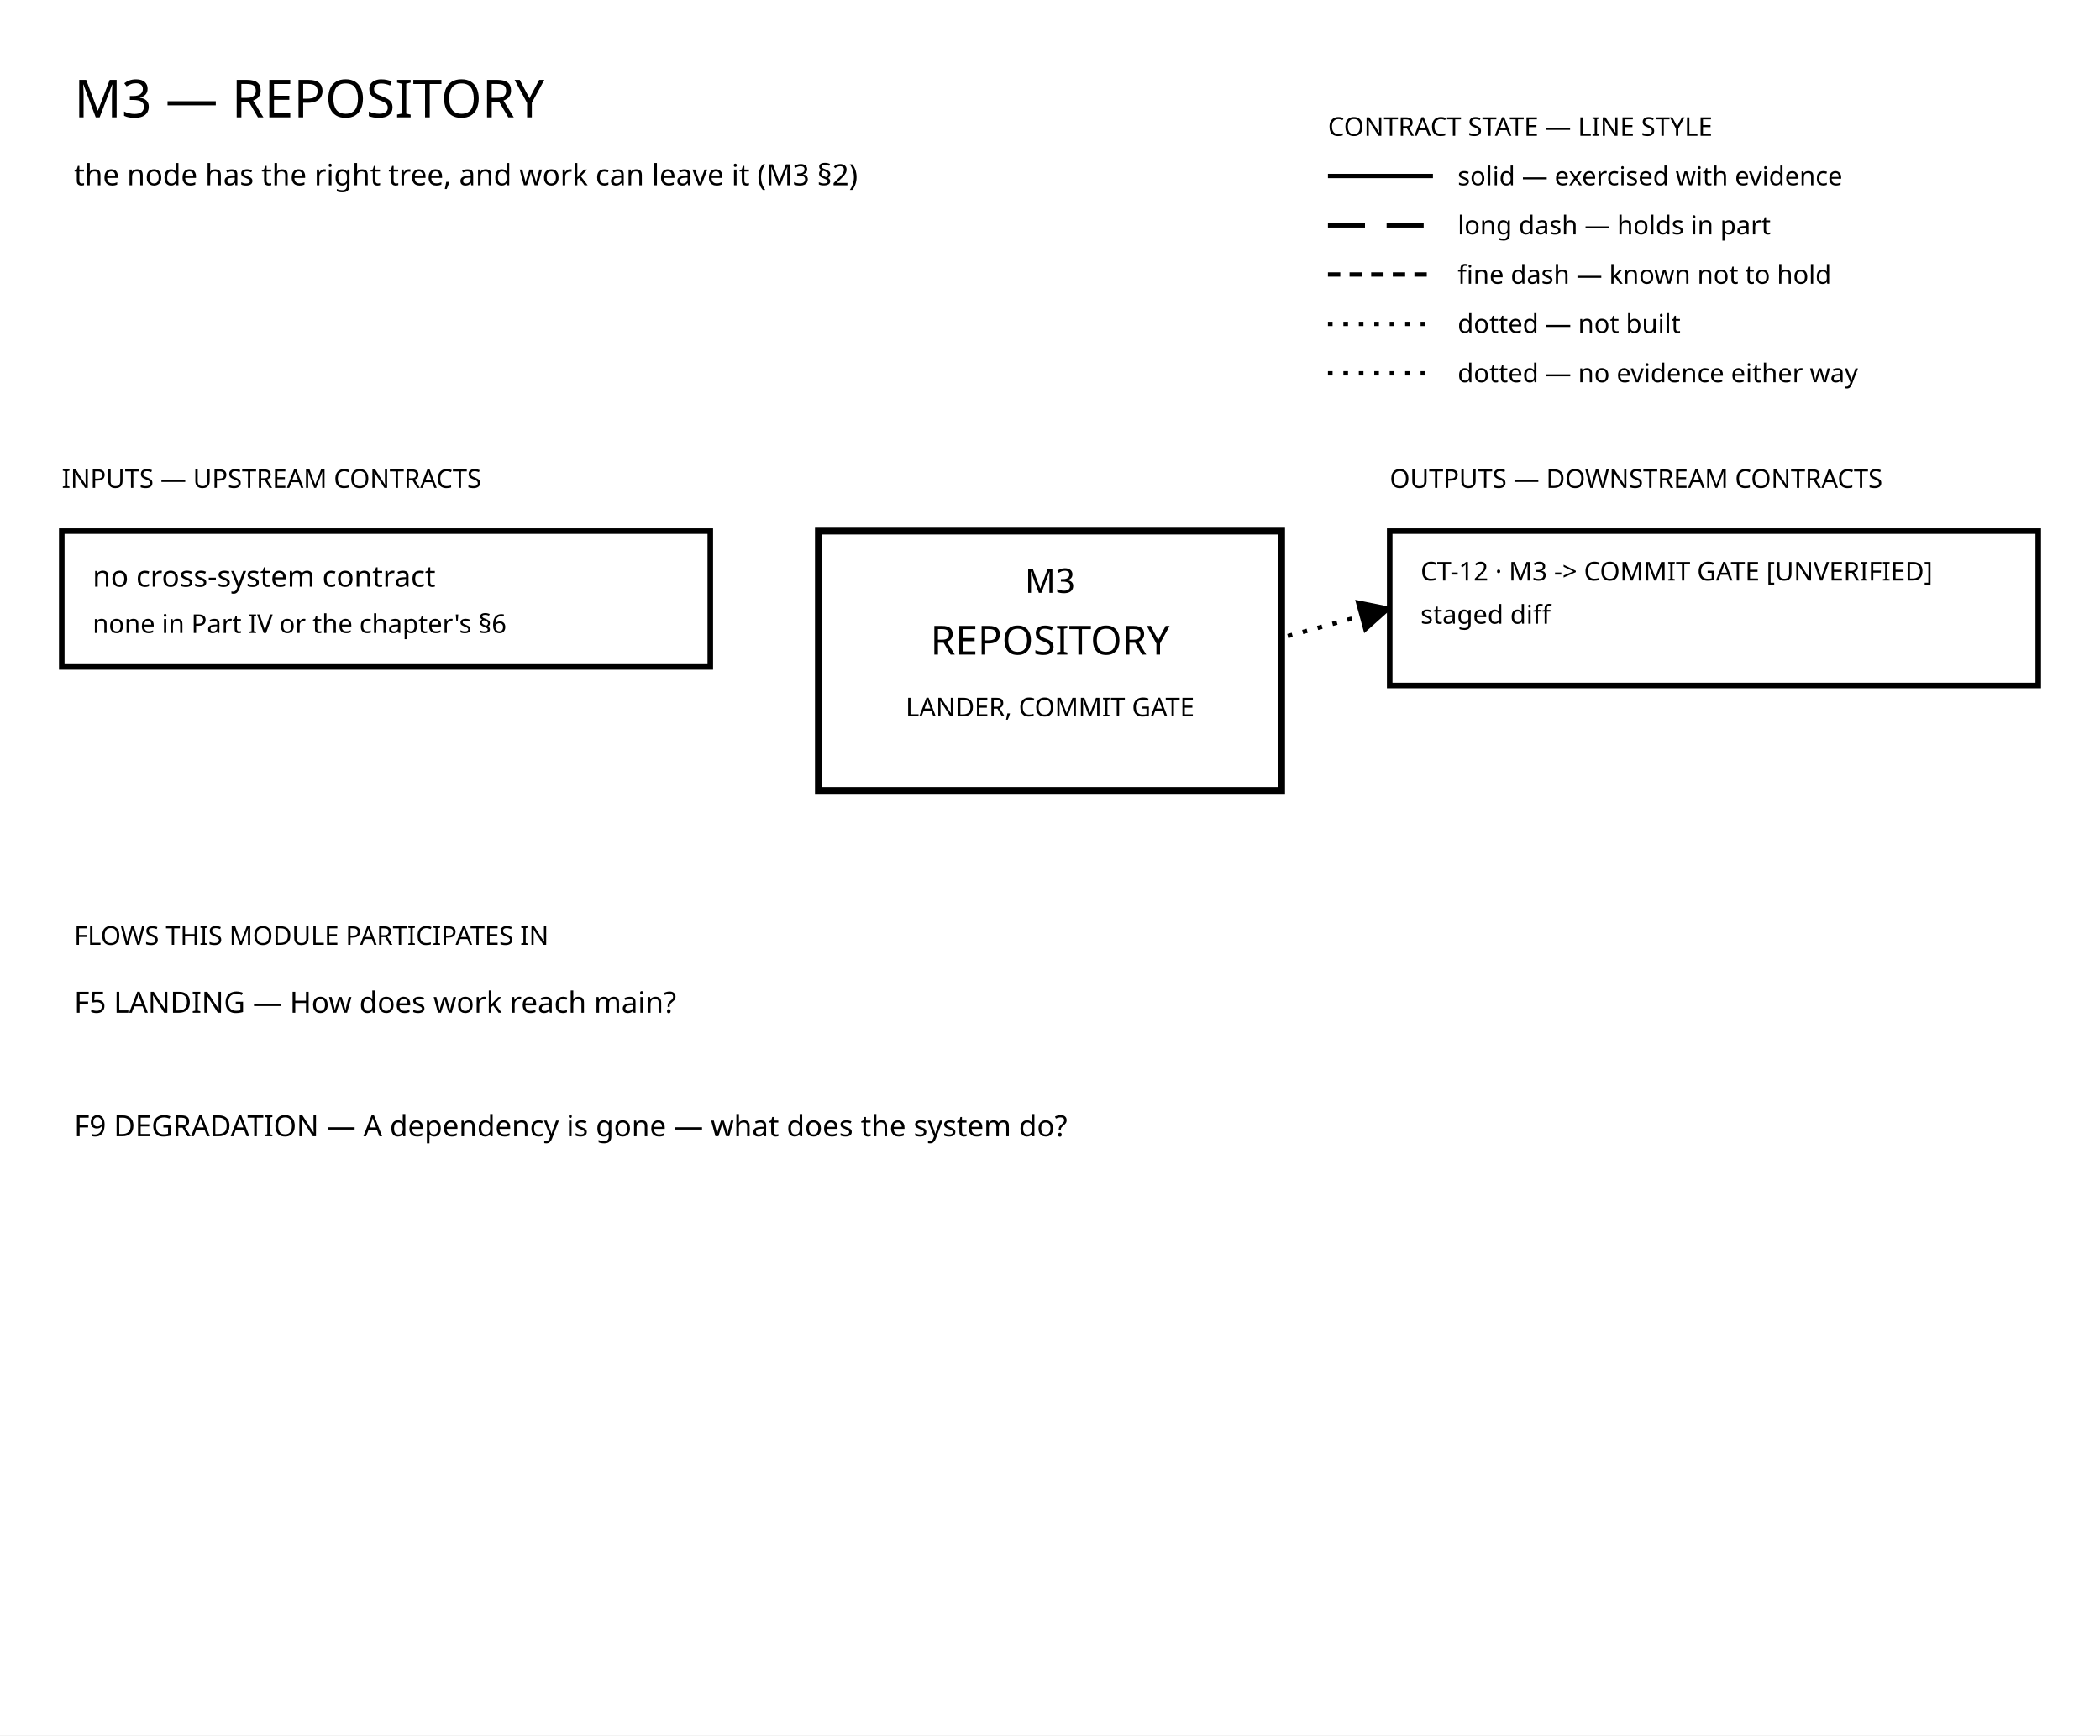
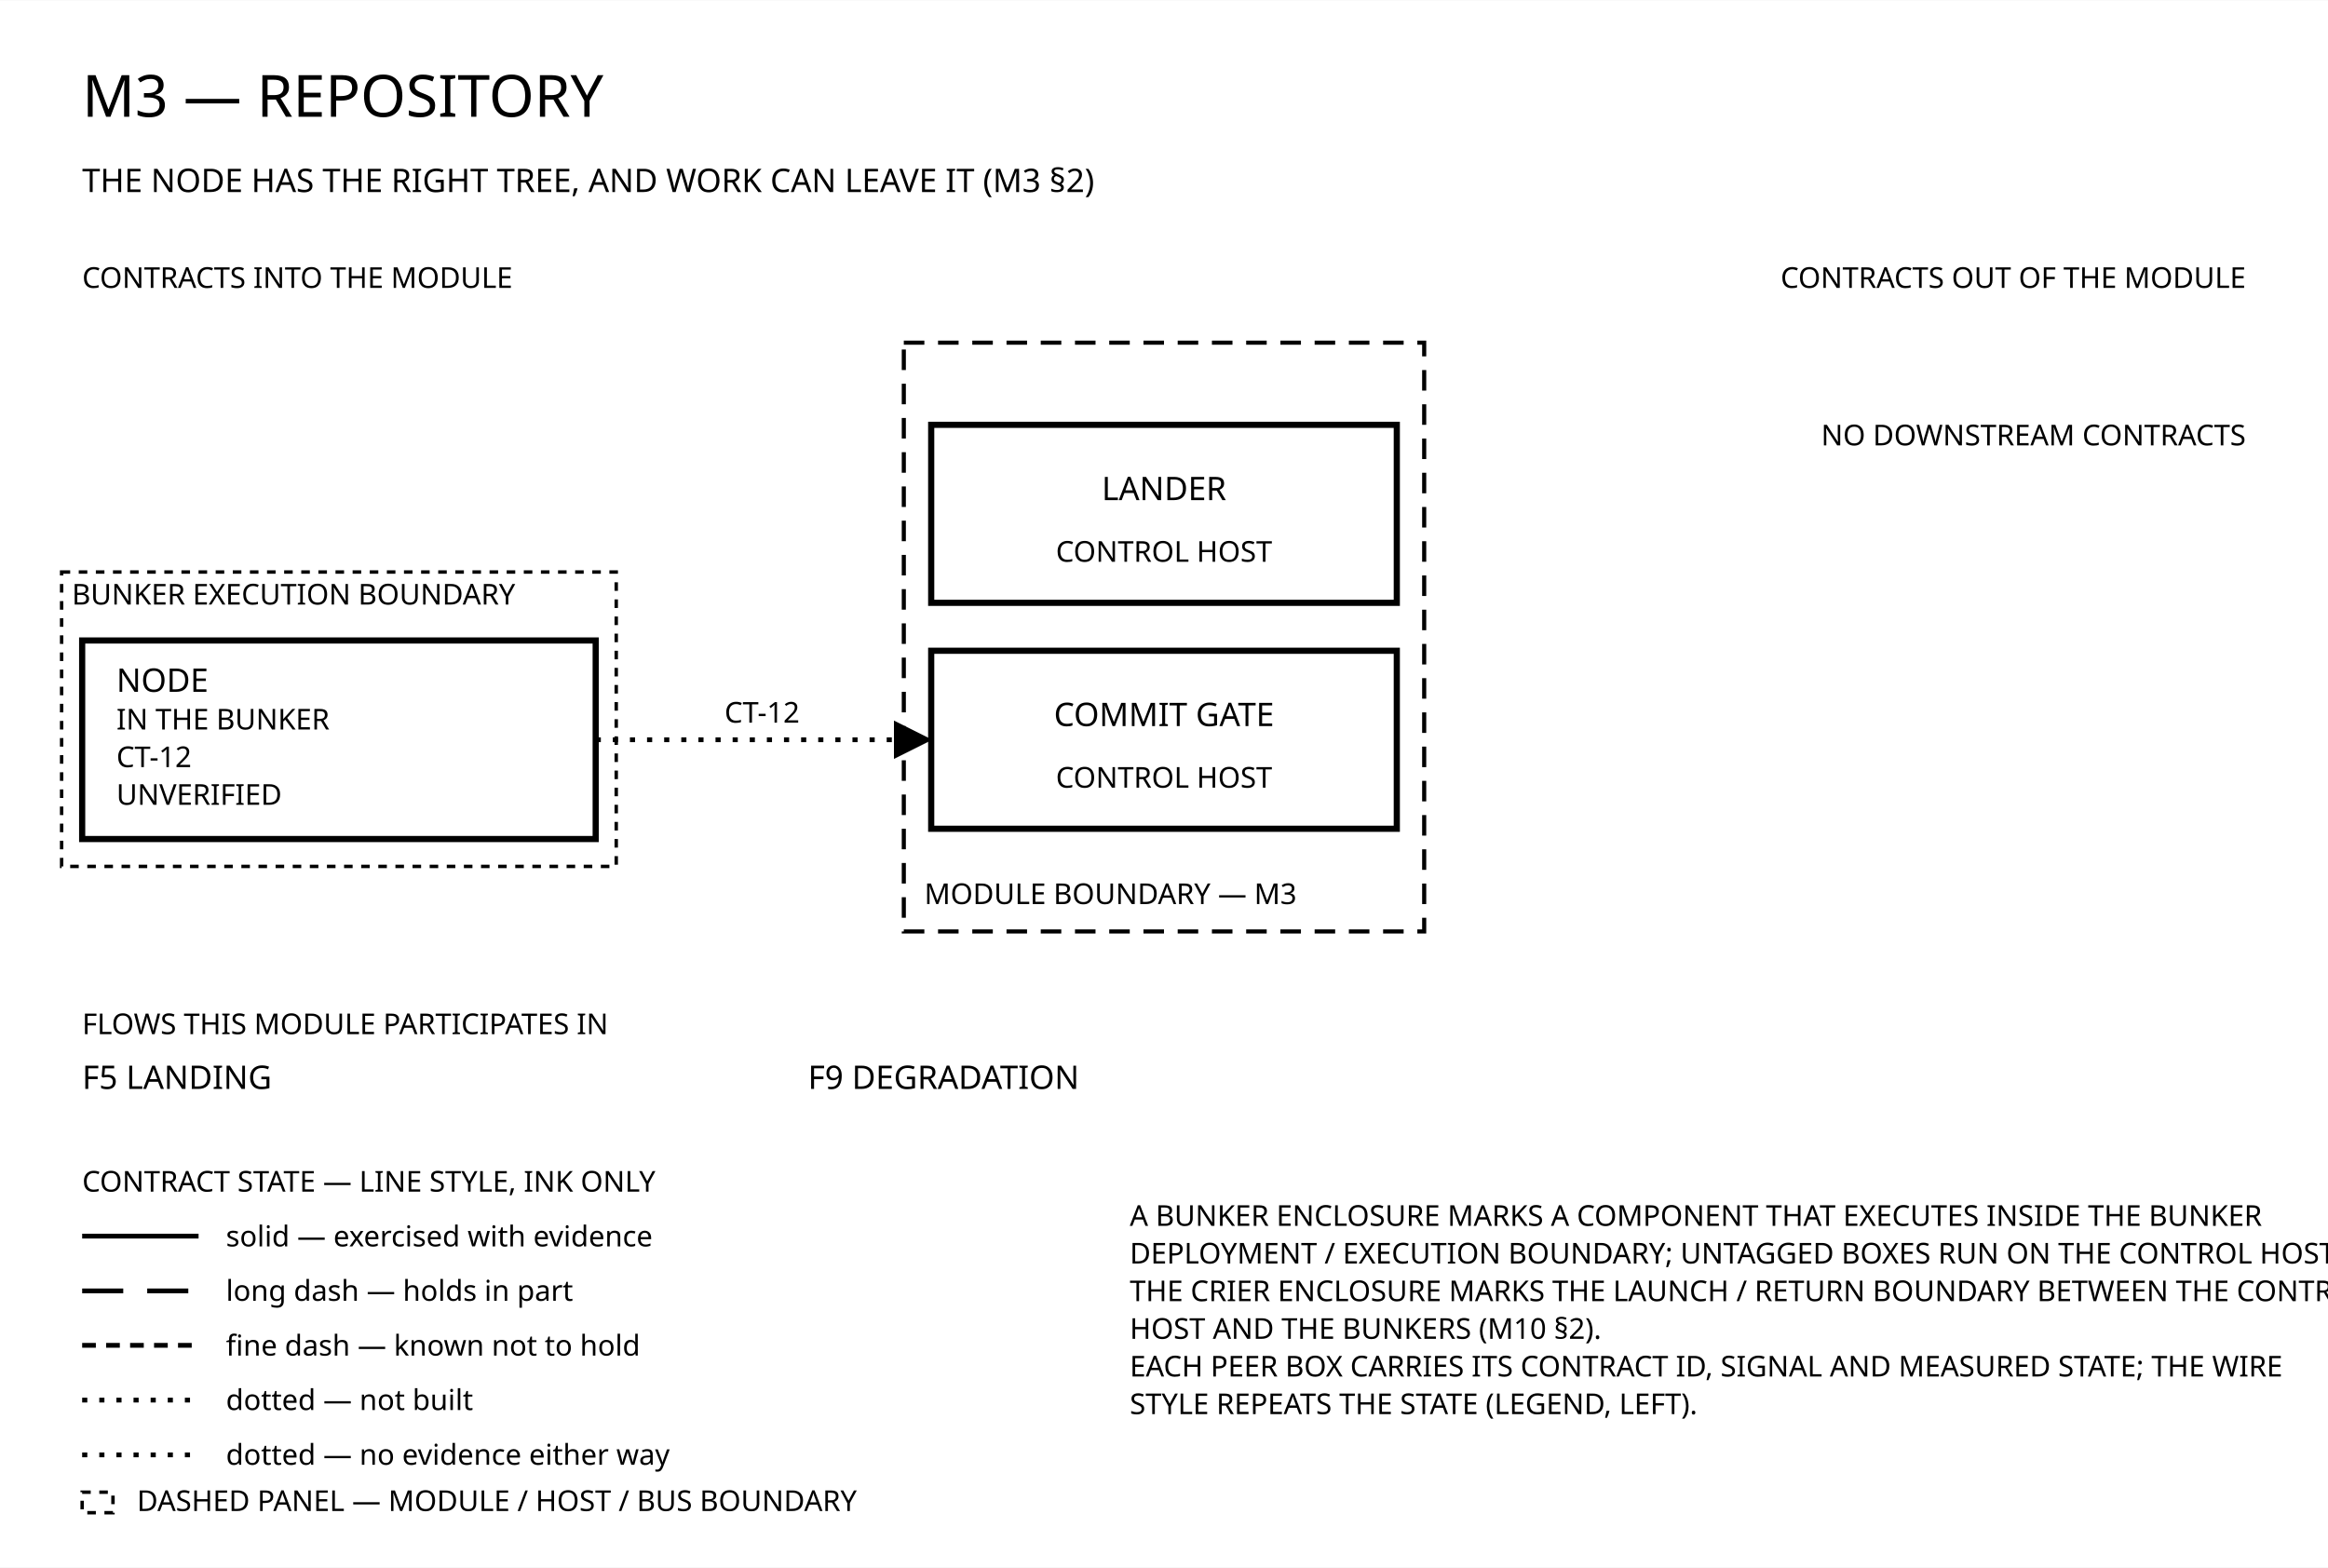
- <svg xmlns="http://www.w3.org/2000/svg" width="170.0mm" height="140.5mm" viewBox="0 0 680 562.0" preserveAspectRatio="xMidYMid meet">
-   <rect width="680" height="562.0" fill="#ffffff" />
+ <svg xmlns="http://www.w3.org/2000/svg" width="170.0mm" height="114.5mm" viewBox="0 0 680 457.8" preserveAspectRatio="xMidYMid meet">
+   <rect width="680" height="457.8" fill="#ffffff" />
  <defs>
    <marker id="ar" viewBox="0 0 10 10" refX="9" refY="5" markerWidth="8" markerHeight="8" orient="auto">
      <path d="M0,0 L10,5 L0,10 z" fill="#000000" />
    </marker>
  </defs>
  <g font-family="Routed Gothic Narrow, Routed Gothic, sans-serif">
-     <text x="24.0" y="38.0" font-size="17.00" fill="#000000" text-anchor="start">M3 — REPOSITORY</text>
-     <text x="24.0" y="60.0" font-size="9.50" fill="#000000" text-anchor="start">the node has the right tree, and work can leave it (M3 §2)</text>
-     <rect x="265.0" y="172.0" width="150.0" height="84.0" fill="#ffffff" stroke="#000000" stroke-width="2.2" />
-     <text x="340.0" y="192.0" font-size="11.00" fill="#000000" text-anchor="middle">M3</text>
-     <text x="340.0" y="212.0" font-size="13.00" fill="#000000" text-anchor="middle">REPOSITORY</text>
-     <text x="340.0" y="232.0" font-size="8.40" fill="#000000" text-anchor="middle">LANDER, COMMIT GATE</text>
-     <text x="20.0" y="158.0" font-size="8.40" fill="#000000" text-anchor="start">INPUTS — UPSTREAM CONTRACTS</text>
-     <rect x="20.0" y="172.0" width="210.0" height="44.0" fill="#ffffff" stroke="#000000" stroke-width="1.8" />
-     <text x="30.0" y="190.0" font-size="9.50" fill="#000000" text-anchor="start">no cross-system contract</text>
-     <text x="30.0" y="205.0" font-size="8.40" fill="#000000" text-anchor="start">none in Part IV or the chapter's §6</text>
-     <text x="450.0" y="158.0" font-size="8.40" fill="#000000" text-anchor="start">OUTPUTS — DOWNSTREAM CONTRACTS</text>
-     <polyline points="417.0,206.0 450.0,197.0" fill="none" stroke="#000000" stroke-width="1.4" stroke-dasharray="1.5 3.5" marker-end="url(#ar)" />
-     <rect x="450.0" y="172.0" width="210.0" height="50.0" fill="#ffffff" stroke="#000000" stroke-width="1.8" />
-     <text x="460.0" y="188.0" font-size="8.40" fill="#000000" text-anchor="start">CT-12 · M3 -&gt; COMMIT GATE  [UNVERIFIED]</text>
-     <text x="460.0" y="202.0" font-size="8.40" fill="#000000" text-anchor="start">staged diff</text>
-     <text x="24.0" y="306.0" font-size="8.40" fill="#000000" text-anchor="start">FLOWS THIS MODULE PARTICIPATES IN</text>
-     <text x="24.0" y="328.0" font-size="9.50" fill="#000000" text-anchor="start">F5 LANDING — How does work reach main?</text>
-     <text x="24.0" y="368.0" font-size="9.50" fill="#000000" text-anchor="start">F9 DEGRADATION — A dependency is gone — what does the system do?</text>
-     <text x="430.0" y="44.0" font-size="8.40" fill="#000000" text-anchor="start">CONTRACT STATE — LINE STYLE</text>
-     <polyline points="430.0,57.0 464.0,57.0" fill="none" stroke="#000000" stroke-width="1.4" />
-     <text x="472.0" y="60.0" font-size="8.40" fill="#000000" text-anchor="start">solid — exercised with evidence</text>
-     <polyline points="430.0,73.0 464.0,73.0" fill="none" stroke="#000000" stroke-width="1.4" stroke-dasharray="12 7" />
-     <text x="472.0" y="75.9" font-size="8.40" fill="#000000" text-anchor="start">long dash — holds in part</text>
-     <polyline points="430.0,88.9 464.0,88.9" fill="none" stroke="#000000" stroke-width="1.4" stroke-dasharray="4 3" />
-     <text x="472.0" y="91.9" font-size="8.40" fill="#000000" text-anchor="start">fine dash — known not to hold</text>
-     <polyline points="430.0,104.9 464.0,104.9" fill="none" stroke="#000000" stroke-width="1.4" stroke-dasharray="1.5 3.5" />
-     <text x="472.0" y="107.8" font-size="8.40" fill="#000000" text-anchor="start">dotted — not built</text>
-     <polyline points="430.0,120.9 464.0,120.9" fill="none" stroke="#000000" stroke-width="1.4" stroke-dasharray="1.5 3.5" />
-     <text x="472.0" y="123.8" font-size="8.40" fill="#000000" text-anchor="start">dotted — no evidence either way</text>
+     <text x="24.0" y="34.0" font-size="17.00" fill="#000000" text-anchor="start">M3 — REPOSITORY</text>
+     <text x="24.0" y="56.0" font-size="9.50" fill="#000000" text-anchor="start">THE NODE HAS THE RIGHT TREE, AND WORK CAN LEAVE IT (M3 §2)</text>
+     <text x="24.0" y="84.0" font-size="8.40" fill="#000000" text-anchor="start">CONTRACTS INTO THE MODULE</text>
+     <text x="656.0" y="84.0" font-size="8.40" fill="#000000" text-anchor="end">CONTRACTS OUT OF THE MODULE</text>
+     <rect x="264.0" y="100.0" width="152.0" height="172.0" fill="none" stroke="#000000" stroke-width="1.2" stroke-dasharray="6 4" />
+     <text x="270.0" y="264.0" font-size="8.40" fill="#000000" text-anchor="start">MODULE BOUNDARY — M3</text>
+     <rect x="272.0" y="124.0" width="136.0" height="52.0" fill="#ffffff" stroke="#000000" stroke-width="1.8" />
+     <text x="340.0" y="146.0" font-size="9.50" fill="#000000" text-anchor="middle">LANDER</text>
+     <text x="340.0" y="164.0" font-size="8.40" fill="#000000" text-anchor="middle">CONTROL HOST</text>
+     <rect x="272.0" y="190.0" width="136.0" height="52.0" fill="#ffffff" stroke="#000000" stroke-width="1.8" />
+     <text x="340.0" y="212.0" font-size="9.50" fill="#000000" text-anchor="middle">COMMIT GATE</text>
+     <text x="340.0" y="230.0" font-size="8.40" fill="#000000" text-anchor="middle">CONTROL HOST</text>
+     <text x="656.0" y="130.0" font-size="8.40" fill="#000000" text-anchor="end">NO DOWNSTREAM CONTRACTS</text>
+     <rect x="24.0" y="187.0" width="150.0" height="58.0" fill="#ffffff" stroke="#000000" stroke-width="1.8" />
+     <text x="34.0" y="202.0" font-size="9.50" fill="#000000" text-anchor="start">NODE</text>
+     <text x="34.0" y="213.0" font-size="8.40" fill="#000000" text-anchor="start">IN THE BUNKER</text>
+     <text x="34.0" y="224.0" font-size="8.40" fill="#000000" text-anchor="start">CT-12</text>
+     <text x="34.0" y="235.0" font-size="8.40" fill="#000000" text-anchor="start">UNVERIFIED</text>
+     <rect x="18.0" y="167.0" width="162.0" height="86.0" fill="none" stroke="#000000" stroke-width="1.0" stroke-dasharray="2.5 2.5" />
+     <text x="21.0" y="176.5" font-size="8.40" fill="#000000" text-anchor="start">BUNKER EXECUTION BOUNDARY</text>
+     <polyline points="174.0,216.0 271.2,216.0" fill="none" stroke="#000000" stroke-width="1.4" stroke-dasharray="1.5 3.5" marker-end="url(#ar)" />
+     <text x="222.6" y="211.0" font-size="8.40" fill="#000000" text-anchor="middle">CT-12</text>
+     <text x="24.0" y="302.0" font-size="8.40" fill="#000000" text-anchor="start">FLOWS THIS MODULE PARTICIPATES IN</text>
+     <text x="24.0" y="318.0" font-size="9.50" fill="#000000" text-anchor="start">F5  LANDING</text>
+     <text x="236.0" y="318.0" font-size="9.50" fill="#000000" text-anchor="start">F9  DEGRADATION</text>
+     <text x="24.0" y="348.0" font-size="8.40" fill="#000000" text-anchor="start">CONTRACT STATE — LINE STYLE, INK ONLY</text>
+     <polyline points="24.0,361.0 58.0,361.0" fill="none" stroke="#000000" stroke-width="1.4" />
+     <text x="66.0" y="364.0" font-size="8.40" fill="#000000" text-anchor="start">solid — exercised with evidence</text>
+     <polyline points="24.0,377.0 58.0,377.0" fill="none" stroke="#000000" stroke-width="1.4" stroke-dasharray="12 7" />
+     <text x="66.0" y="379.9" font-size="8.40" fill="#000000" text-anchor="start">long dash — holds in part</text>
+     <polyline points="24.0,392.9 58.0,392.9" fill="none" stroke="#000000" stroke-width="1.4" stroke-dasharray="4 3" />
+     <text x="66.0" y="395.9" font-size="8.40" fill="#000000" text-anchor="start">fine dash — known not to hold</text>
+     <polyline points="24.0,408.9 58.0,408.9" fill="none" stroke="#000000" stroke-width="1.4" stroke-dasharray="1.5 3.5" />
+     <text x="66.0" y="411.8" font-size="8.40" fill="#000000" text-anchor="start">dotted — not built</text>
+     <polyline points="24.0,424.9 58.0,424.9" fill="none" stroke="#000000" stroke-width="1.4" stroke-dasharray="1.5 3.5" />
+     <text x="66.0" y="427.8" font-size="8.40" fill="#000000" text-anchor="start">dotted — no evidence either way</text>
+     <rect x="24" y="435.8" width="9" height="6" fill="none" stroke="#000000" stroke-width="1.0" stroke-dasharray="2.5 2.5" />
+     <text x="40.0" y="441.3" font-size="8.40" fill="#000000" text-anchor="start">DASHED PANEL — MODULE / HOST / BUS BOUNDARY</text>
+     <text x="330.0" y="358.0" font-size="8.40" fill="#000000" text-anchor="start">A BUNKER ENCLOSURE MARKS A COMPONENT THAT EXECUTES INSIDE THE BUNKER</text>
+     <text x="330.0" y="369.0" font-size="8.40" fill="#000000" text-anchor="start">DEPLOYMENT / EXECUTION BOUNDARY; UNTAGGED BOXES RUN ON THE CONTROL HOST.</text>
+     <text x="330.0" y="380.0" font-size="8.40" fill="#000000" text-anchor="start">THE CRIER ENCLOSURE MARKS THE LAUNCH / RETURN BOUNDARY BETWEEN THE CONTROL</text>
+     <text x="330.0" y="391.0" font-size="8.40" fill="#000000" text-anchor="start">HOST AND THE BUNKERS (M10 §2).</text>
+     <text x="330.0" y="402.0" font-size="8.40" fill="#000000" text-anchor="start">EACH PEER BOX CARRIES ITS CONTRACT ID, SIGNAL AND MEASURED STATE; THE WIRE</text>
+     <text x="330.0" y="413.0" font-size="8.40" fill="#000000" text-anchor="start">STYLE REPEATS THE STATE (LEGEND, LEFT).</text>
  </g>
</svg>
